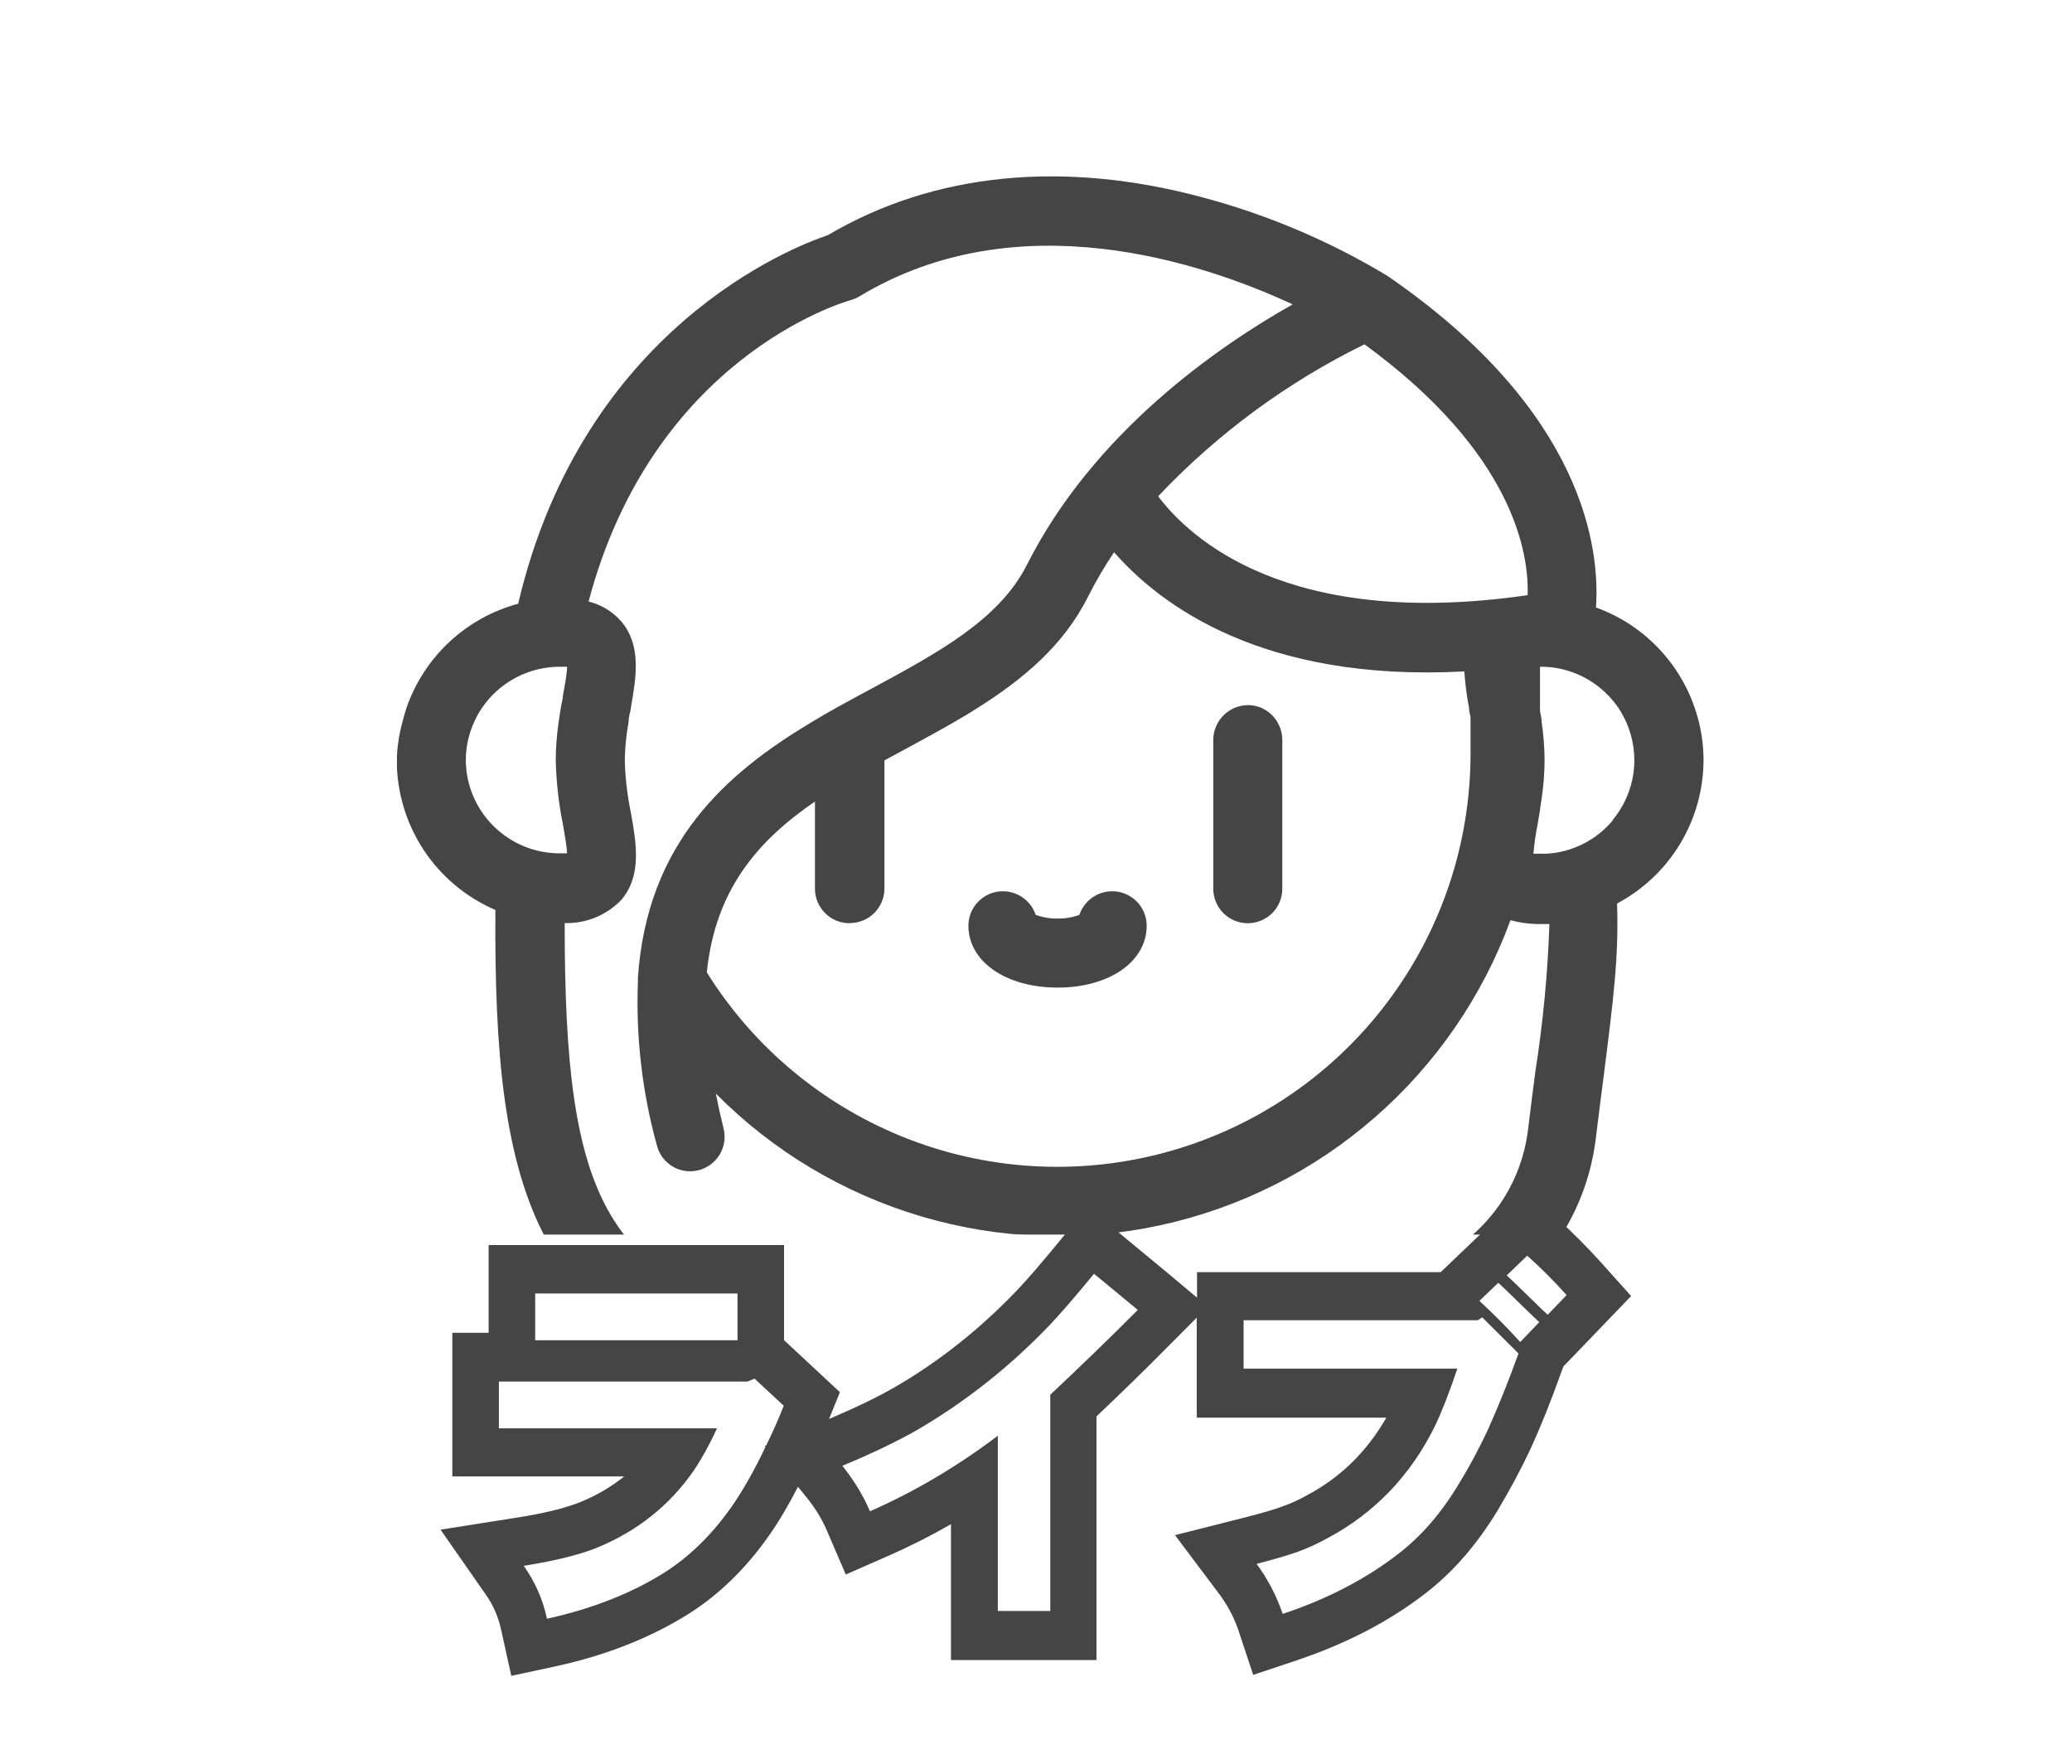
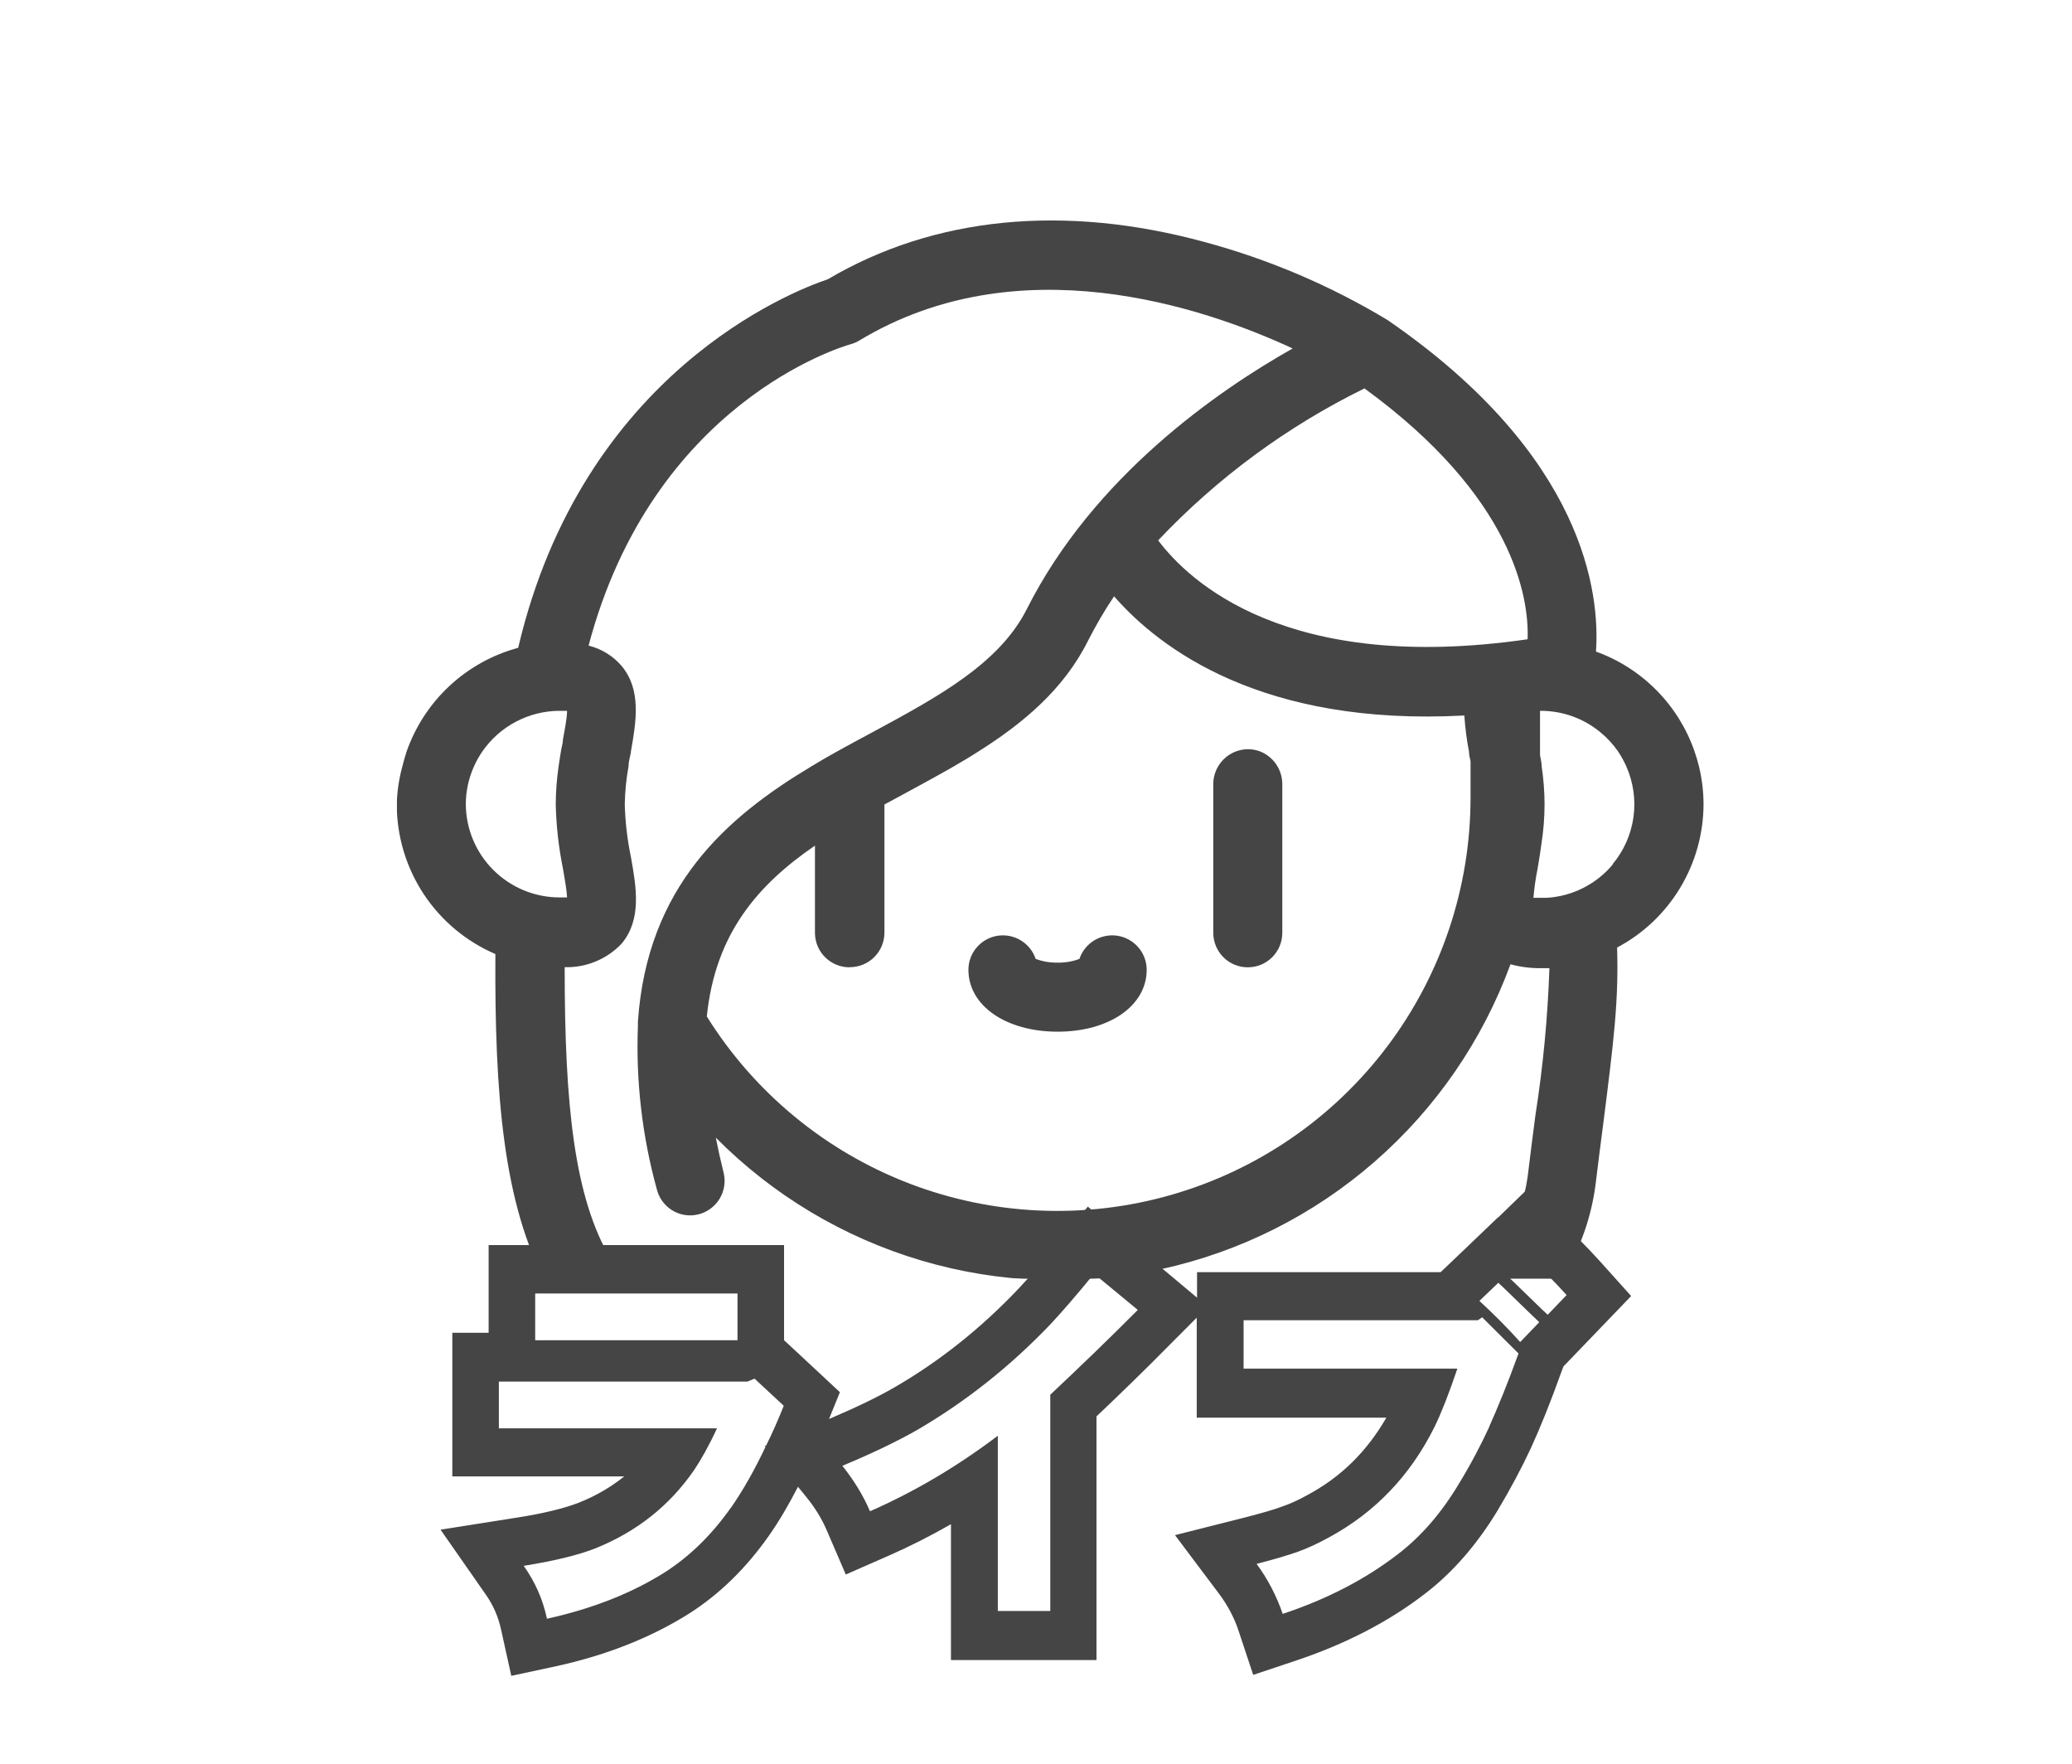
<svg xmlns="http://www.w3.org/2000/svg" width="47" height="40" viewBox="0 0 47 40" fill="none">
-   <mask id="mask0_3175_10278" style="mask-type:alpha" maskUnits="userSpaceOnUse" x="9" y="3" width="31" height="25">
-     <rect x="9" y="3" width="31" height="25" fill="#D9D9D9" />
+   <mask id="mask0_3175_10278" style="mask-type:alpha" maskUnits="userSpaceOnUse" x="9" y="4" width="31" height="25">
+     <rect x="9" y="4" width="31" height="25" fill="#D9D9D9" />
  </mask>
  <g mask="url(#mask0_3175_10278)">
-     <path d="M28.304 20.938C28.512 20.938 28.711 20.856 28.858 20.709C29.005 20.562 29.087 20.363 29.087 20.155V16.775C29.085 16.618 29.037 16.465 28.949 16.335C28.861 16.206 28.737 16.105 28.592 16.045C28.5 16.009 28.403 15.991 28.304 15.992C28.097 15.994 27.899 16.077 27.753 16.224C27.607 16.37 27.523 16.568 27.521 16.775V20.155C27.521 20.363 27.604 20.562 27.75 20.709C27.897 20.856 28.096 20.938 28.304 20.938Z" fill="#454545" />
-     <path d="M23.99 22.398C25.162 22.398 26.011 21.809 26.011 20.994C26.011 20.809 25.944 20.629 25.824 20.488C25.703 20.347 25.536 20.253 25.353 20.223C25.17 20.194 24.982 20.23 24.823 20.326C24.664 20.422 24.544 20.571 24.485 20.747C24.327 20.807 24.159 20.835 23.99 20.832C23.82 20.835 23.651 20.806 23.492 20.747C23.433 20.571 23.313 20.422 23.154 20.326C22.995 20.23 22.808 20.194 22.624 20.223C22.441 20.253 22.274 20.347 22.154 20.488C22.033 20.629 21.967 20.809 21.967 20.994C21.967 21.809 22.819 22.398 23.99 22.398Z" fill="#454545" />
-     <path d="M38.642 17.245C38.642 16.954 38.607 16.665 38.539 16.383C38.511 16.267 38.476 16.154 38.438 16.042C38.258 15.521 37.963 15.048 37.576 14.656C37.189 14.264 36.72 13.964 36.202 13.777C36.293 12.48 35.964 9.344 31.474 6.258C30.183 5.479 28.789 4.885 27.333 4.491C24.141 3.62 21.186 3.912 18.777 5.334C17.963 5.606 13.217 7.458 11.754 13.692C11.172 13.849 10.637 14.146 10.196 14.556C9.755 14.967 9.421 15.479 9.222 16.048C9.185 16.161 9.154 16.273 9.125 16.389C9.049 16.668 9.007 16.955 9 17.245C9.001 17.967 9.213 18.673 9.61 19.276C10.008 19.879 10.573 20.352 11.237 20.637C11.199 27.019 12.039 30.615 18.329 31.602C20.091 31.876 21.872 32.014 23.655 32.016C27.64 32.016 31.619 31.311 33.965 29.541C34.571 29.117 35.082 28.571 35.465 27.939C35.849 27.307 36.096 26.602 36.192 25.869C36.255 25.346 36.315 24.889 36.368 24.478C36.609 22.583 36.719 21.684 36.681 20.49C37.271 20.177 37.765 19.71 38.11 19.138C38.455 18.567 38.639 17.912 38.642 17.245ZM19.279 20.935C19.486 20.935 19.686 20.852 19.832 20.706C19.979 20.559 20.062 20.36 20.062 20.152V17.245L20.538 16.988C20.895 16.794 21.255 16.599 21.609 16.396C21.8 16.286 21.992 16.173 22.176 16.054C23.207 15.406 24.131 14.635 24.683 13.526C24.859 13.18 25.055 12.845 25.271 12.524C26.302 13.705 28.627 15.475 33.216 15.227C33.235 15.505 33.27 15.781 33.323 16.054V16.073C33.323 16.139 33.348 16.204 33.357 16.267V17.085C33.358 19.121 32.696 21.102 31.471 22.728C30.246 24.355 28.525 25.538 26.568 26.099C24.611 26.661 22.524 26.57 20.623 25.84C18.723 25.11 17.111 23.78 16.033 22.053C16.224 20.174 17.192 19.065 18.486 18.178V20.164C18.487 20.267 18.509 20.369 18.549 20.463C18.59 20.558 18.648 20.643 18.722 20.715C18.796 20.787 18.883 20.844 18.978 20.882C19.074 20.92 19.176 20.939 19.279 20.938V20.935ZM34.651 13.498C29.194 14.29 26.97 12.185 26.271 11.255C27.613 9.836 29.198 8.669 30.951 7.809C34.322 10.265 34.689 12.545 34.651 13.501V13.498ZM10.566 17.245C10.566 16.948 10.629 16.654 10.751 16.383C10.804 16.263 10.868 16.149 10.942 16.042C11.138 15.759 11.399 15.527 11.704 15.367C12.008 15.207 12.346 15.122 12.69 15.121C12.762 15.121 12.819 15.121 12.863 15.121C12.863 15.287 12.806 15.565 12.769 15.778C12.769 15.86 12.737 15.944 12.725 16.032C12.712 16.12 12.687 16.255 12.672 16.374C12.63 16.659 12.608 16.947 12.606 17.235C12.617 17.726 12.671 18.214 12.769 18.695C12.787 18.811 12.813 18.942 12.831 19.068C12.85 19.193 12.86 19.275 12.863 19.353H12.69C12.13 19.352 11.593 19.13 11.195 18.735C10.797 18.341 10.571 17.805 10.566 17.245ZM34.83 24.281C34.776 24.691 34.717 25.152 34.654 25.675C34.583 26.2 34.403 26.704 34.124 27.155C33.846 27.605 33.475 27.992 33.038 28.291C29.996 30.584 23.404 30.812 18.571 30.054C13.687 29.29 12.806 27.213 12.809 20.935C13.05 20.942 13.289 20.898 13.511 20.806C13.734 20.714 13.934 20.577 14.1 20.402C14.561 19.851 14.435 19.127 14.31 18.429C14.229 18.039 14.183 17.643 14.172 17.245C14.177 16.956 14.205 16.667 14.257 16.383C14.257 16.273 14.291 16.167 14.31 16.07V16.051C14.432 15.359 14.554 14.644 14.097 14.099C13.902 13.873 13.641 13.714 13.351 13.642C14.808 8.144 19.078 6.869 19.288 6.809C19.358 6.79 19.426 6.762 19.488 6.725C23.085 4.551 27.264 5.948 29.322 6.903C27.621 7.862 24.802 9.811 23.288 12.821C22.662 14.055 21.271 14.807 19.792 15.606C19.523 15.75 19.247 15.898 18.972 16.051C18.777 16.161 18.58 16.273 18.386 16.392C16.487 17.533 14.68 19.096 14.47 22.172C14.47 22.207 14.47 22.241 14.47 22.273C14.422 23.521 14.567 24.768 14.899 25.972C14.941 26.142 15.039 26.292 15.176 26.399C15.313 26.507 15.483 26.565 15.657 26.564C15.722 26.564 15.786 26.555 15.848 26.54C16.047 26.488 16.218 26.361 16.324 26.186C16.43 26.01 16.463 25.799 16.415 25.6C16.346 25.324 16.287 25.058 16.237 24.801C17.532 26.108 19.136 27.066 20.9 27.588C22.664 28.11 24.532 28.178 26.329 27.786C28.127 27.394 29.797 26.555 31.183 25.345C32.57 24.136 33.629 22.597 34.263 20.869C34.488 20.931 34.721 20.96 34.955 20.957C35.021 20.957 35.083 20.957 35.146 20.957C35.108 22.071 35.002 23.182 34.83 24.284V24.281ZM36.587 18.601C36.401 18.825 36.172 19.007 35.913 19.138C35.654 19.269 35.37 19.346 35.08 19.362H34.952H34.783C34.802 19.142 34.833 18.922 34.877 18.704C34.908 18.529 34.939 18.332 34.967 18.125C35.012 17.834 35.035 17.539 35.036 17.245C35.035 16.956 35.013 16.668 34.971 16.383C34.971 16.295 34.946 16.208 34.933 16.126V15.121H34.952C35.438 15.121 35.909 15.288 36.286 15.594C36.446 15.723 36.586 15.873 36.703 16.042C36.775 16.15 36.838 16.264 36.891 16.383C37.051 16.745 37.107 17.145 37.052 17.537C36.996 17.929 36.832 18.298 36.578 18.601H36.587Z" fill="#454545" />
+     <path d="M28.304 21.938C28.512 21.938 28.711 21.856 28.858 21.709C29.005 21.562 29.087 21.363 29.087 21.155V17.775C29.085 17.618 29.037 17.465 28.949 17.335C28.861 17.206 28.737 17.105 28.592 17.045C28.5 17.009 28.403 16.991 28.304 16.991C28.097 16.994 27.899 17.077 27.753 17.224C27.607 17.37 27.523 17.568 27.521 17.775V21.155C27.521 21.363 27.604 21.562 27.75 21.709C27.897 21.856 28.096 21.938 28.304 21.938V21.938Z" fill="#454545" />
+     <path d="M23.99 23.398C25.162 23.398 26.011 22.809 26.011 21.994C26.011 21.809 25.944 21.629 25.824 21.488C25.703 21.347 25.536 21.253 25.353 21.223C25.17 21.194 24.982 21.23 24.823 21.326C24.664 21.422 24.544 21.571 24.485 21.747C24.327 21.807 24.159 21.835 23.99 21.832C23.82 21.835 23.651 21.806 23.492 21.747C23.433 21.571 23.313 21.422 23.154 21.326C22.995 21.23 22.808 21.194 22.624 21.223C22.441 21.253 22.274 21.347 22.154 21.488C22.033 21.629 21.967 21.809 21.967 21.994C21.967 22.809 22.819 23.398 23.99 23.398Z" fill="#454545" />
+     <path d="M38.642 18.245C38.642 17.954 38.607 17.665 38.539 17.383C38.511 17.267 38.476 17.154 38.438 17.042C38.258 16.521 37.963 16.048 37.576 15.656C37.189 15.264 36.72 14.964 36.202 14.777C36.293 13.48 35.964 10.344 31.474 7.258C30.183 6.479 28.789 5.885 27.333 5.491C24.141 4.62 21.186 4.912 18.777 6.334C17.963 6.606 13.217 8.458 11.754 14.692C11.172 14.849 10.637 15.146 10.196 15.556C9.755 15.967 9.421 16.479 9.222 17.048C9.185 17.161 9.154 17.273 9.125 17.389C9.049 17.668 9.007 17.955 9 18.245C9.001 18.967 9.213 19.673 9.61 20.276C10.008 20.879 10.573 21.352 11.237 21.637C11.199 28.019 12.039 31.615 18.329 32.602C20.091 32.876 21.872 33.014 23.655 33.016C27.64 33.016 31.619 32.311 33.965 30.541C34.571 30.117 35.082 29.571 35.465 28.939C35.849 28.307 36.096 27.602 36.192 26.869C36.255 26.346 36.315 25.889 36.368 25.478C36.609 23.583 36.719 22.684 36.681 21.49C37.271 21.177 37.765 20.71 38.11 20.138C38.455 19.567 38.639 18.912 38.642 18.245ZM19.279 21.935C19.486 21.935 19.686 21.852 19.832 21.706C19.979 21.559 20.062 21.36 20.062 21.152V18.245L20.538 17.988C20.895 17.794 21.255 17.599 21.609 17.396C21.8 17.286 21.992 17.173 22.176 17.054C23.207 16.406 24.131 15.635 24.683 14.526C24.859 14.18 25.055 13.845 25.271 13.524C26.302 14.705 28.627 16.475 33.216 16.227C33.235 16.505 33.27 16.781 33.323 17.054V17.073C33.323 17.139 33.348 17.204 33.357 17.267V18.085C33.358 20.121 32.696 22.102 31.471 23.728C30.246 25.355 28.525 26.538 26.568 27.099C24.611 27.661 22.524 27.57 20.623 26.84C18.723 26.11 17.111 24.78 16.033 23.053C16.224 21.174 17.192 20.065 18.486 19.178V21.164C18.487 21.267 18.509 21.369 18.549 21.463C18.59 21.558 18.648 21.643 18.722 21.715C18.796 21.787 18.883 21.844 18.978 21.882C19.074 21.92 19.176 21.939 19.279 21.938V21.935ZM34.651 14.498C29.194 15.29 26.97 13.185 26.271 12.255C27.613 10.836 29.198 9.669 30.951 8.809C34.322 11.265 34.689 13.545 34.651 14.501V14.498ZM10.566 18.245C10.566 17.948 10.629 17.654 10.751 17.383C10.804 17.263 10.868 17.149 10.942 17.042C11.138 16.759 11.399 16.527 11.704 16.367C12.008 16.207 12.346 16.122 12.69 16.121C12.762 16.121 12.819 16.121 12.863 16.121C12.863 16.287 12.806 16.565 12.769 16.778C12.769 16.86 12.737 16.945 12.725 17.032C12.712 17.12 12.687 17.255 12.672 17.374C12.63 17.659 12.608 17.947 12.606 18.235C12.617 18.726 12.671 19.214 12.769 19.695C12.787 19.811 12.813 19.942 12.831 20.068C12.85 20.193 12.86 20.275 12.863 20.353H12.69C12.13 20.352 11.593 20.13 11.195 19.735C10.797 19.341 10.571 18.805 10.566 18.245V18.245ZM34.83 25.281C34.776 25.691 34.717 26.152 34.654 26.675C34.583 27.2 34.403 27.704 34.124 28.155C33.846 28.605 33.475 28.992 33.038 29.291C29.996 31.584 23.404 31.812 18.571 31.054C13.687 30.29 12.806 28.213 12.809 21.935C13.05 21.942 13.289 21.898 13.511 21.806C13.734 21.714 13.934 21.577 14.1 21.402C14.561 20.851 14.435 20.127 14.31 19.429C14.229 19.039 14.183 18.643 14.172 18.245C14.177 17.956 14.205 17.667 14.257 17.383C14.257 17.273 14.291 17.167 14.31 17.07V17.051C14.432 16.359 14.554 15.644 14.097 15.099C13.902 14.873 13.641 14.714 13.351 14.642C14.808 9.144 19.078 7.869 19.288 7.809C19.358 7.79 19.426 7.762 19.488 7.725C23.085 5.551 27.264 6.948 29.322 7.903C27.621 8.862 24.802 10.81 23.288 13.821C22.662 15.055 21.271 15.807 19.792 16.606C19.523 16.75 19.247 16.898 18.972 17.051C18.777 17.161 18.58 17.273 18.386 17.392C16.487 18.533 14.68 20.096 14.47 23.172C14.47 23.207 14.47 23.241 14.47 23.273C14.422 24.521 14.567 25.768 14.899 26.972C14.941 27.142 15.039 27.292 15.176 27.399C15.313 27.507 15.483 27.565 15.657 27.564C15.722 27.564 15.786 27.555 15.848 27.54C16.047 27.488 16.218 27.361 16.324 27.186C16.43 27.01 16.463 26.799 16.415 26.6C16.346 26.324 16.287 26.058 16.237 25.801C17.532 27.108 19.136 28.066 20.9 28.588C22.664 29.11 24.532 29.178 26.329 28.786C28.127 28.394 29.797 27.555 31.183 26.345C32.57 25.136 33.629 23.597 34.263 21.869C34.488 21.931 34.721 21.96 34.955 21.957C35.021 21.957 35.083 21.957 35.146 21.957C35.108 23.071 35.002 24.182 34.83 25.284V25.281ZM36.587 19.601C36.401 19.825 36.172 20.007 35.913 20.138C35.654 20.269 35.37 20.346 35.08 20.362H34.952H34.783C34.802 20.142 34.833 19.922 34.877 19.704C34.908 19.529 34.939 19.332 34.967 19.125C35.012 18.834 35.035 18.539 35.036 18.245C35.035 17.956 35.013 17.668 34.971 17.383C34.971 17.295 34.946 17.208 34.933 17.126V16.121H34.952C35.438 16.121 35.909 16.288 36.286 16.594C36.446 16.723 36.586 16.873 36.703 17.042C36.775 17.15 36.838 17.264 36.891 17.383C37.051 17.745 37.107 18.145 37.052 18.537C36.996 18.929 36.832 19.298 36.578 19.601H36.587Z" fill="#454545" />
  </g>
-   <path d="M36.303 28.617C35.986 28.266 35.656 27.937 35.332 27.644L34.614 27L33.987 27.608H33.98L33.27 28.288L32.84 28.698L32.678 28.852H27.153V29.43L26.463 28.852L25.471 28.032L24.675 27.366L24.014 28.171C23.627 28.639 23.317 29.005 23.078 29.254C22.24 30.132 21.304 30.879 20.29 31.464C19.91 31.684 19.41 31.925 18.805 32.182L19.052 31.574L18.495 31.055L17.834 30.44L17.785 30.396V28.237H11.084V30.227H10.26V33.484H14.16C13.857 33.726 13.512 33.931 13.118 34.084C12.794 34.209 12.323 34.326 11.71 34.421L9.993 34.692L11.014 36.156C11.19 36.404 11.302 36.668 11.365 36.953L11.598 38.007L12.618 37.788C13.759 37.539 14.772 37.136 15.631 36.595C16.321 36.156 16.926 35.563 17.44 34.831C17.672 34.502 17.89 34.128 18.101 33.719L18.291 33.953C18.488 34.194 18.65 34.458 18.763 34.728L19.185 35.709L20.136 35.292C20.621 35.08 21.1 34.838 21.571 34.568V37.649H24.872V32.123C25.428 31.596 25.985 31.055 26.526 30.506L27.146 29.884V32.152H31.447C31.003 32.921 30.419 33.499 29.652 33.909C29.455 34.019 29.265 34.106 29.089 34.165C28.899 34.238 28.61 34.319 28.244 34.414L26.653 34.816L27.66 36.156C27.843 36.404 27.991 36.675 28.089 36.968L28.427 37.985L29.412 37.656C30.524 37.283 31.503 36.778 32.319 36.148C32.953 35.665 33.509 35.021 33.973 34.253C34.262 33.77 34.515 33.294 34.727 32.84C34.931 32.394 35.17 31.808 35.423 31.099L35.465 30.989L35.846 30.593L36.275 30.147L37 29.393L36.303 28.617ZM12.14 29.335H16.729V30.396H12.14V29.335ZM16.588 34.18C16.152 34.802 15.652 35.292 15.082 35.658C14.329 36.134 13.435 36.485 12.407 36.712C12.316 36.28 12.14 35.878 11.879 35.512C12.569 35.402 13.111 35.27 13.505 35.116C14.448 34.736 15.194 34.143 15.751 33.331C15.898 33.111 16.074 32.804 16.264 32.394H11.316V31.333H16.954L17.116 31.267L17.778 31.882C17.651 32.204 17.517 32.504 17.376 32.789H17.348L17.362 32.818C17.116 33.338 16.855 33.799 16.581 34.194L16.588 34.18ZM23.824 31.633V36.536H22.634V32.562C21.705 33.265 20.734 33.836 19.734 34.275C19.579 33.909 19.368 33.572 19.108 33.243C19.798 32.957 20.368 32.679 20.804 32.431C21.909 31.786 22.916 30.989 23.831 30.03C24.084 29.759 24.415 29.379 24.816 28.888L25.809 29.708C25.154 30.367 24.492 31.003 23.831 31.625L23.824 31.633ZM33.783 32.357C33.586 32.782 33.361 33.214 33.087 33.66C32.692 34.319 32.235 34.846 31.7 35.255C30.975 35.812 30.109 36.266 29.096 36.602C28.955 36.192 28.758 35.812 28.504 35.468C28.906 35.365 29.222 35.27 29.448 35.19C29.673 35.109 29.905 34.999 30.144 34.868C31.186 34.304 31.988 33.47 32.538 32.365C32.685 32.065 32.861 31.625 33.058 31.04H28.209V29.942H33.523L33.621 29.876L34.445 30.696C34.199 31.377 33.973 31.925 33.783 32.35V32.357ZM34.48 30.433C34.184 30.103 33.875 29.796 33.558 29.503L33.987 29.093L34.135 29.232L34.452 29.54L34.769 29.847L34.916 29.986L34.487 30.433H34.48ZM35.107 29.818L34.959 29.679L34.642 29.371L34.325 29.064L34.178 28.925L34.642 28.478C34.945 28.749 35.24 29.042 35.536 29.371L35.107 29.818Z" fill="#454545" />
+   <path d="M36.303 28.617C35.986 28.266 35.656 27.937 35.332 27.644L34.614 27L33.987 27.608H33.98L33.27 28.288L32.84 28.698L32.678 28.852H27.153V29.43L26.463 28.852L25.471 28.032L24.675 27.366L24.014 28.171C23.627 28.639 23.317 29.005 23.078 29.254C22.24 30.132 21.304 30.879 20.29 31.464C19.91 31.684 19.41 31.925 18.805 32.182L19.052 31.574L18.495 31.055L17.834 30.44L17.785 30.396V28.237H11.084V30.227H10.26V33.484H14.16C13.857 33.726 13.512 33.931 13.118 34.084C12.794 34.209 12.323 34.326 11.71 34.421L9.993 34.692L11.014 36.156C11.19 36.404 11.302 36.668 11.365 36.953L11.598 38.007L12.618 37.788C13.759 37.539 14.772 37.136 15.631 36.595C16.321 36.156 16.926 35.563 17.44 34.831C17.672 34.502 17.89 34.128 18.101 33.719L18.291 33.953C18.488 34.194 18.65 34.458 18.763 34.728L19.185 35.709L20.136 35.292C20.621 35.08 21.1 34.838 21.571 34.568V37.649H24.872V32.123C25.428 31.596 25.985 31.055 26.526 30.506L27.146 29.884V32.152H31.447C31.003 32.921 30.419 33.499 29.652 33.909C29.455 34.019 29.265 34.106 29.089 34.165C28.899 34.238 28.61 34.319 28.244 34.414L26.653 34.816L27.66 36.156C27.843 36.404 27.991 36.675 28.089 36.968L28.427 37.985L29.412 37.656C30.524 37.283 31.503 36.778 32.319 36.148C32.953 35.665 33.509 35.021 33.973 34.253C34.262 33.77 34.515 33.294 34.727 32.84C34.931 32.394 35.17 31.808 35.423 31.099L35.465 30.989L35.846 30.593L36.275 30.147L37 29.393L36.303 28.617V28.617ZM12.14 29.335H16.729V30.396H12.14V29.335V29.335ZM16.588 34.18C16.152 34.802 15.652 35.292 15.082 35.658C14.329 36.134 13.435 36.485 12.407 36.712C12.316 36.28 12.14 35.878 11.879 35.512C12.569 35.402 13.111 35.27 13.505 35.116C14.448 34.736 15.194 34.143 15.751 33.331C15.898 33.111 16.074 32.804 16.264 32.394H11.316V31.333H16.954L17.116 31.267L17.778 31.882C17.651 32.204 17.517 32.504 17.376 32.789H17.348L17.362 32.818C17.116 33.338 16.855 33.799 16.581 34.194L16.588 34.18ZM23.824 31.633V36.536H22.634V32.562C21.705 33.265 20.734 33.836 19.734 34.275C19.579 33.909 19.368 33.572 19.108 33.243C19.798 32.957 20.368 32.679 20.804 32.431C21.909 31.786 22.916 30.989 23.831 30.03C24.084 29.759 24.415 29.379 24.816 28.888L25.809 29.708C25.154 30.367 24.492 31.003 23.831 31.625L23.824 31.633ZM33.783 32.357C33.586 32.782 33.361 33.214 33.087 33.66C32.692 34.319 32.235 34.846 31.7 35.255C30.975 35.812 30.109 36.266 29.096 36.602C28.955 36.192 28.758 35.812 28.504 35.468C28.906 35.365 29.222 35.27 29.448 35.19C29.673 35.109 29.905 34.999 30.144 34.868C31.186 34.304 31.988 33.47 32.538 32.365C32.685 32.065 32.861 31.625 33.058 31.04H28.209V29.942H33.523L33.621 29.876L34.445 30.696C34.199 31.377 33.973 31.925 33.783 32.35V32.357ZM34.48 30.433C34.184 30.103 33.875 29.796 33.558 29.503L33.987 29.093L34.135 29.232L34.452 29.54L34.769 29.847L34.916 29.986L34.487 30.433H34.48ZM35.107 29.818L34.959 29.679L34.642 29.371L34.325 29.064L34.178 28.925L34.642 28.478C34.945 28.749 35.24 29.042 35.536 29.371L35.107 29.818V29.818Z" fill="#454545" />
</svg>
